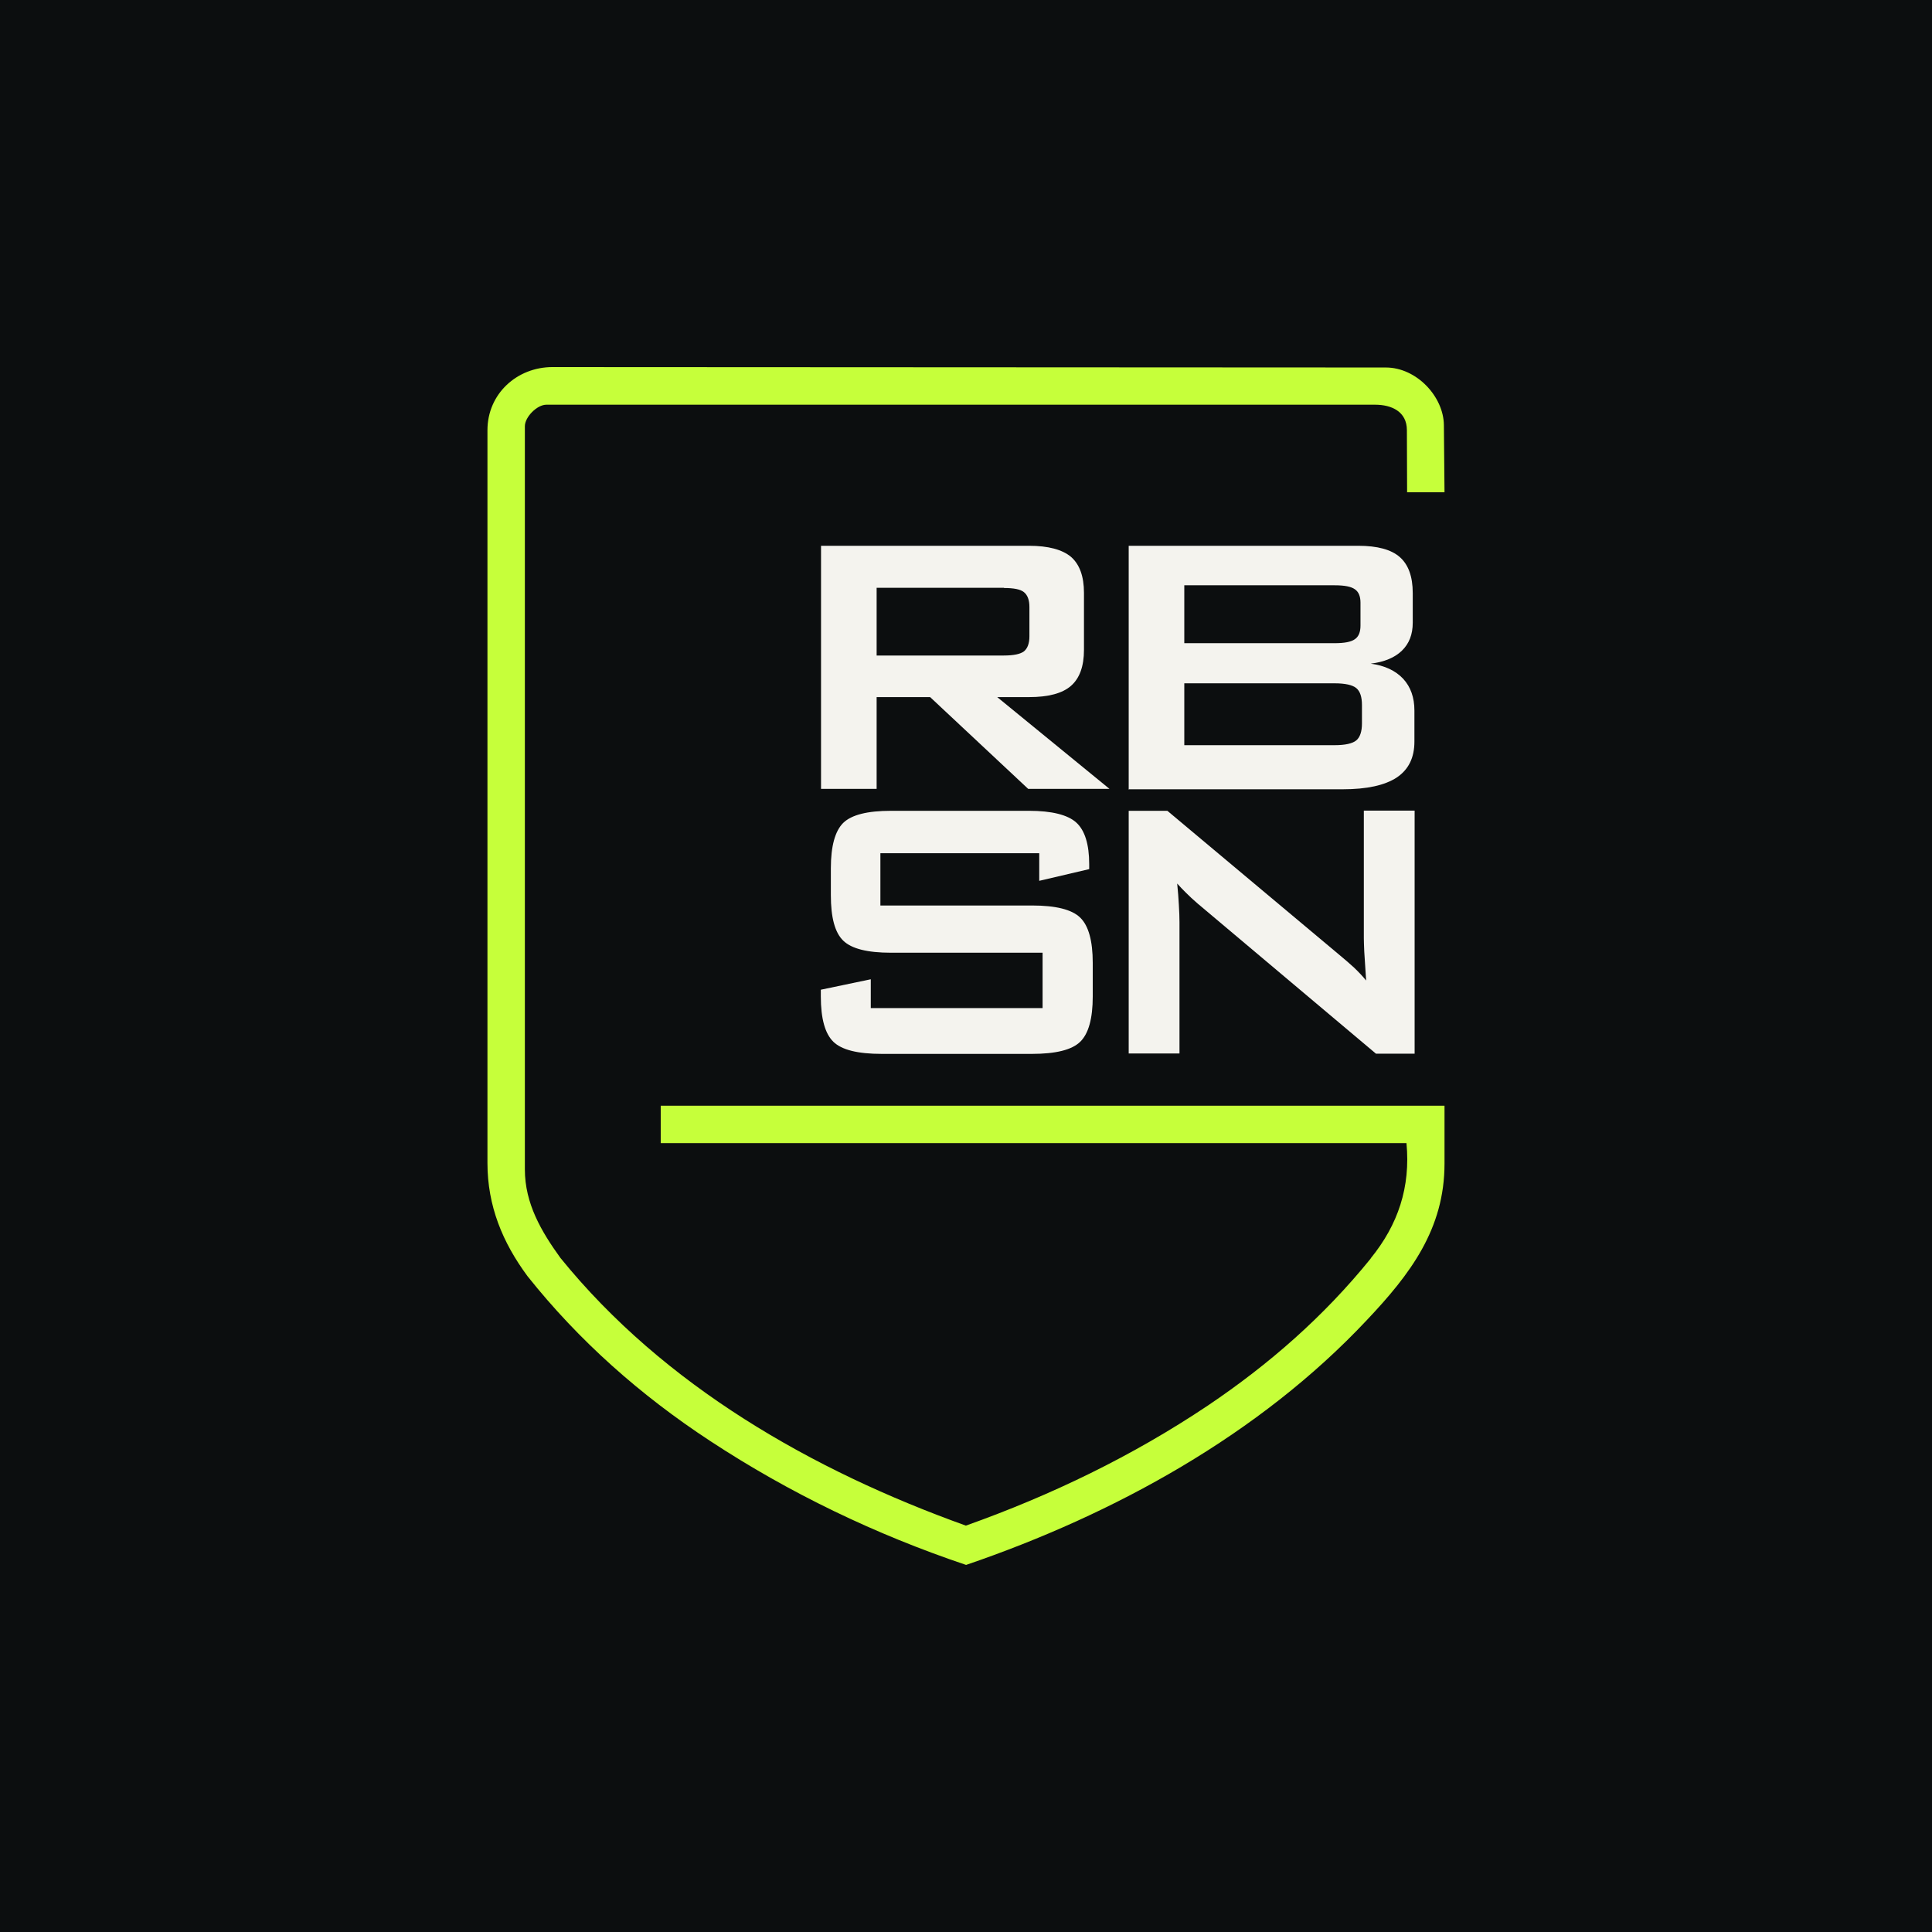
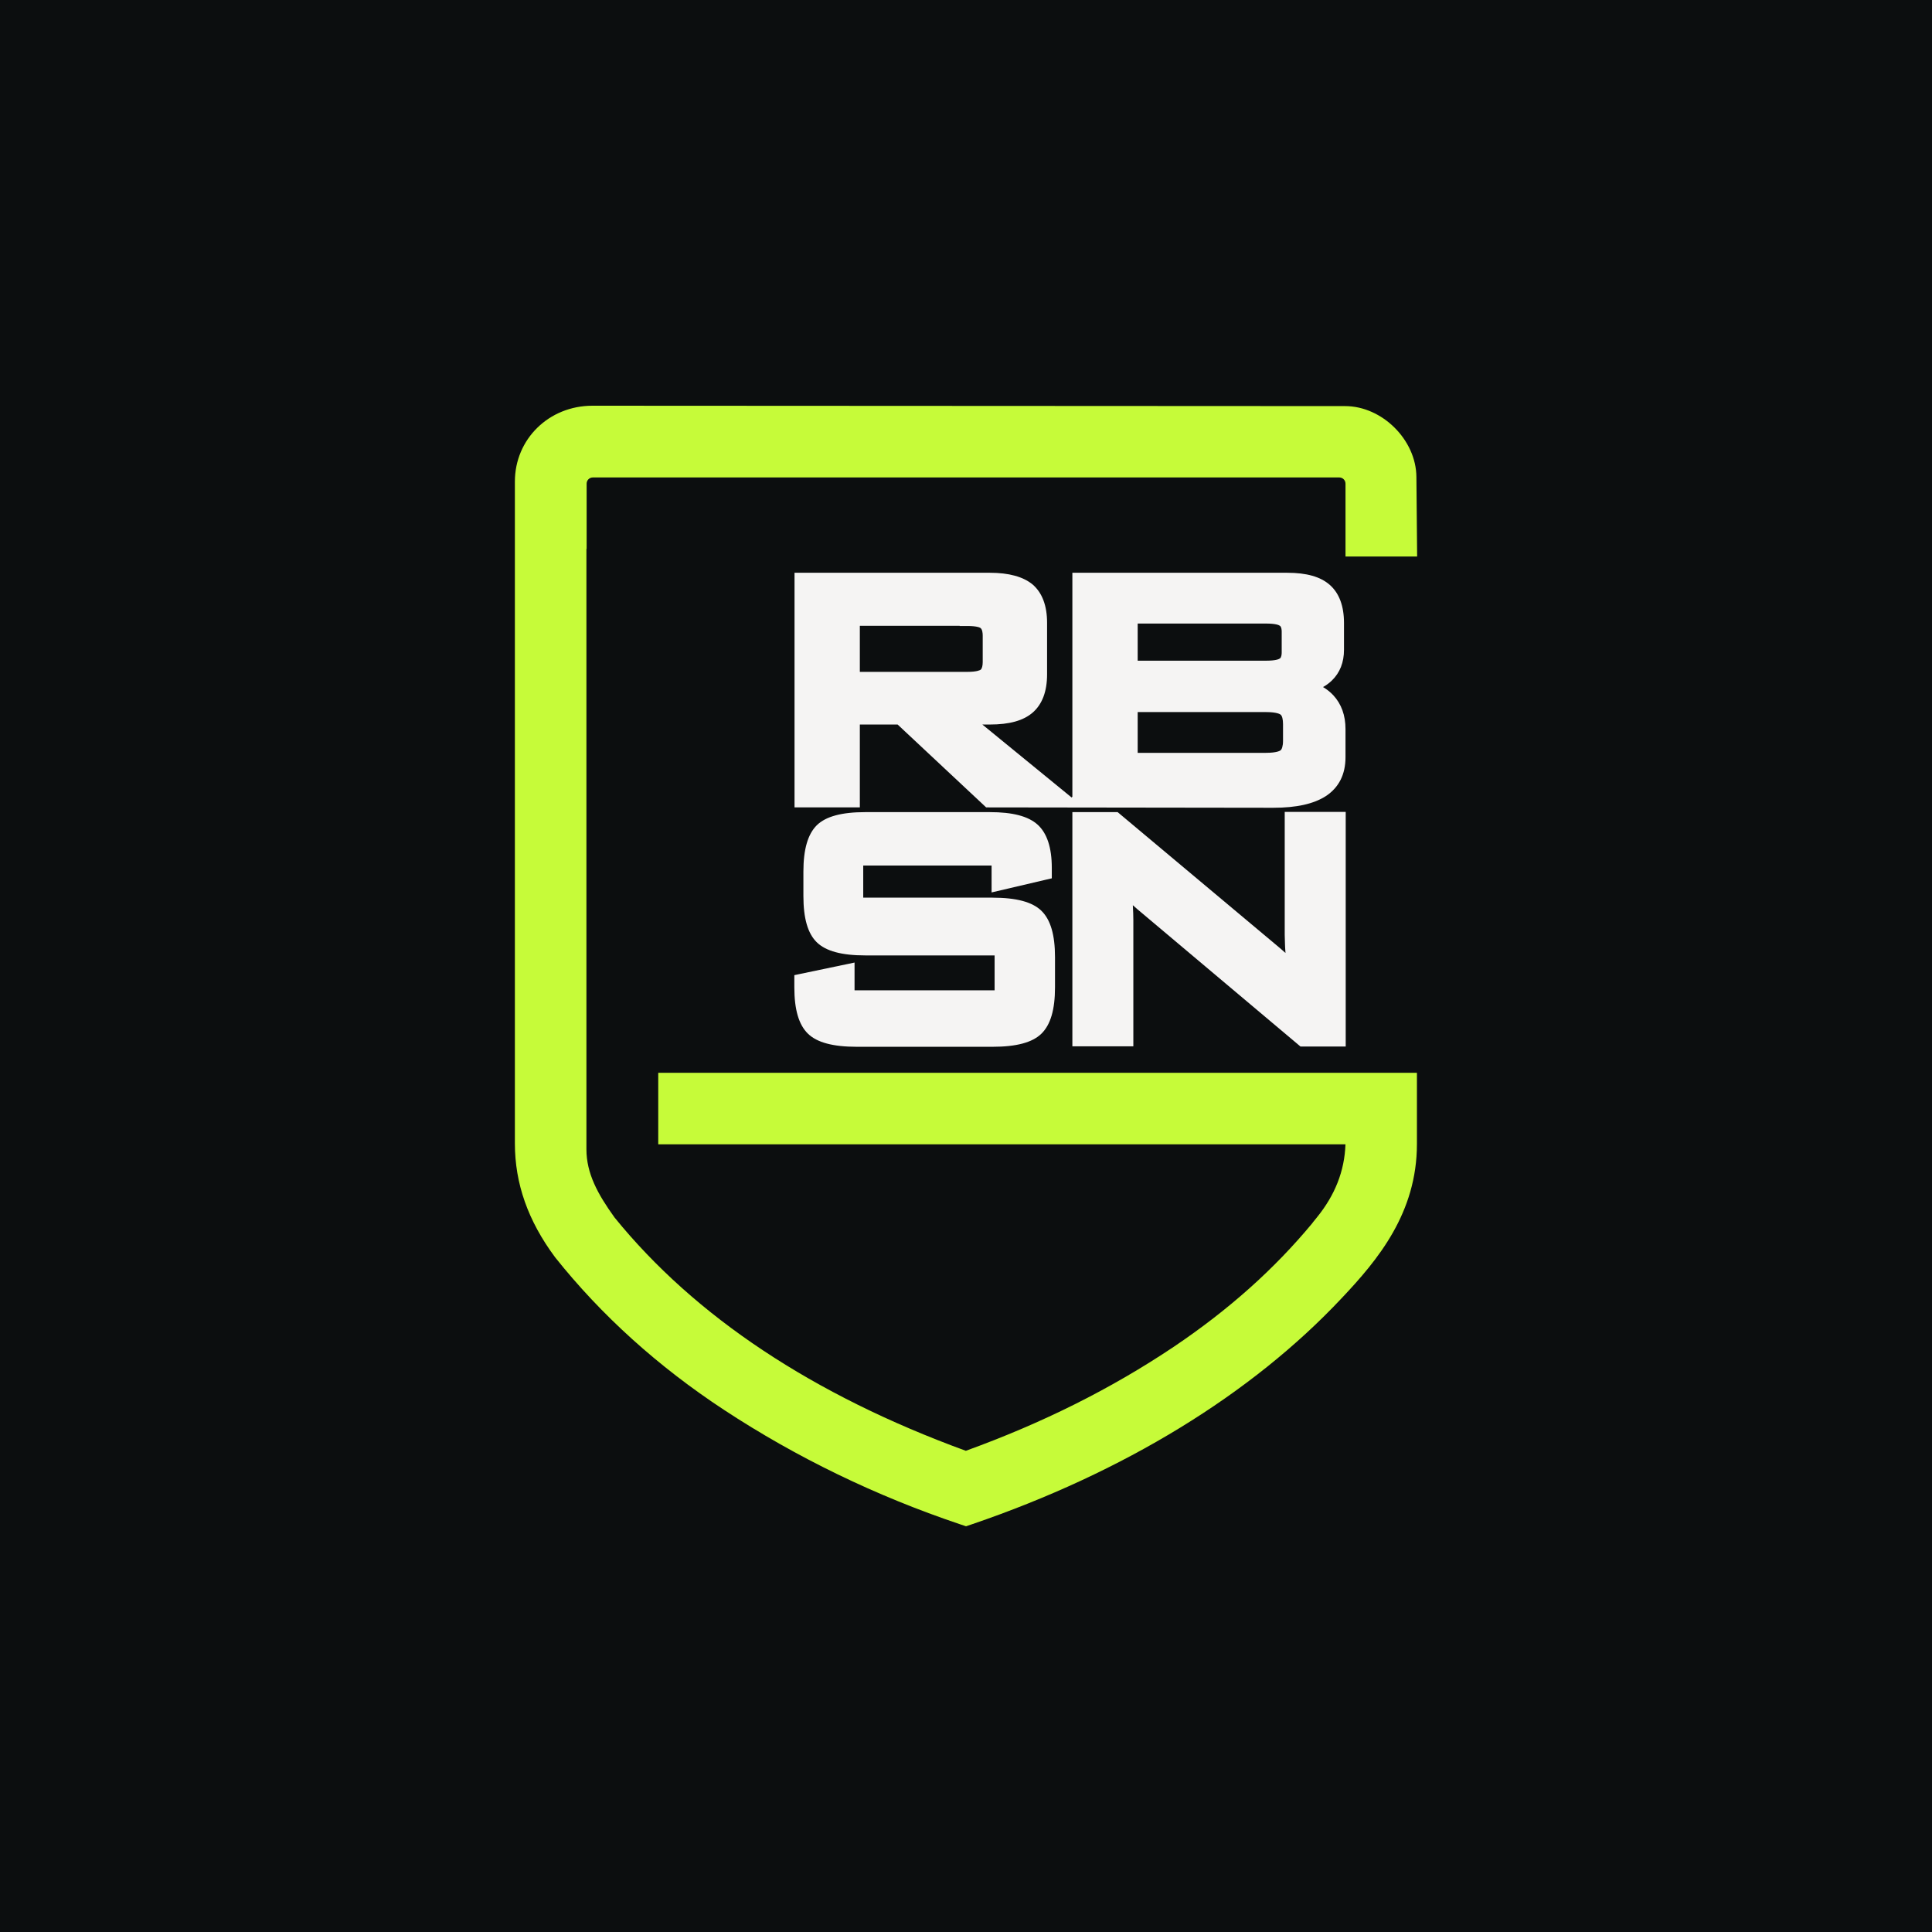
- <svg xmlns="http://www.w3.org/2000/svg" width="512" height="512" viewBox="0 0 512 512">
-   <rect width="512" height="512" fill="#0c0e0f" />
-   <g transform="translate(129.18,97.28) scale(0.5539)">
-     <path d="M422.6,426.4c13.1-16.1,19.1-34.1,17.1-55.1H82.9s0-17.9,0-17.9h375s0,27.7,0,27.7c0,31.3-16.4,52.9-37.1,74.8-51.4,54.8-120.9,93-191.8,117.2-43.4-14.6-84.4-34.3-122.6-59.4-33.2-21.8-62.6-47.8-87.2-78.7C7.2,418.8,0,401.3,0,380.8V30.2C0,12.8,14.1,0,31.1,0l398.7.2c14.8,0,27.7,14,27.8,27.6l.3,32.1h-17.9s-.1-29.7-.1-29.7c0-8.9-7.3-12.2-15.2-12.2H28.2c-4.5,0-10.3,5.9-10.3,10.3v355.6c0,16.3,7.9,29.7,17,42.3,49.5,61.1,120.4,101.7,194,128.1,41-14.6,79.7-33.3,115.7-57.4,29.4-19.8,55.5-42.6,78-70.4Z" fill="#c6ff3a" />
-     <path d="M159.6,201.8v-116.3h99.5c9.2,0,15.9,1.8,20.1,5.3,4.1,3.6,6.2,9.3,6.2,17.2v27.3c0,7.9-2.1,13.6-6.2,17.2-4.1,3.6-10.8,5.4-20.1,5.4h-15.2l53.7,43.9h-38.9l-46.9-43.9h-25.6v43.9h-26.6ZM247.1,105.6h-60.9v32.4h60.9c4.7,0,7.9-.7,9.6-2,1.7-1.4,2.6-3.8,2.6-7.2v-14c0-3.4-.9-5.7-2.6-7.1-1.7-1.4-4.9-2-9.6-2Z" fill="#f4f3ee" />
-     <path d="M306.8,201.8v-116.3h109.8c9.2,0,15.8,1.8,19.9,5.4,4.1,3.6,6.2,9.3,6.2,17.2v14.2c0,5.6-1.7,10-5.2,13.4-3.4,3.3-8.4,5.4-14.9,6.2,6.7.9,11.8,3.3,15.5,7.2,3.6,3.9,5.4,9,5.4,15.2v14.9c0,7.7-2.8,13.4-8.5,17.2-5.7,3.7-14.2,5.6-25.8,5.6h-102.6ZM405.3,104.4h-71.9v27.7h71.9c4.7,0,7.9-.6,9.7-1.9,1.8-1.2,2.7-3.4,2.7-6.5v-11c0-3-.9-5.2-2.7-6.4-1.8-1.3-5-1.9-9.7-1.9ZM405.3,151.3h-71.9v29.6h71.9c5.1,0,8.6-.8,10.4-2.3,1.8-1.5,2.7-4.3,2.7-8.1v-8.8c0-3.9-.9-6.6-2.7-8.1-1.8-1.5-5.3-2.3-10.4-2.3Z" fill="#f4f3ee" />
-     <path d="M264.2,232.6h-76.2v25h72.5c11.4,0,19.1,1.9,23.1,5.8,4,3.9,6,11.1,6,21.7v16c0,10.6-2,17.8-6,21.7-4,3.9-11.7,5.8-23.1,5.8h-71.9c-11.4,0-19.1-1.9-23.1-5.8-4-3.9-6-11.1-6-21.7v-3.2l23.9-5v13.8h82.2v-26.5h-72.5c-11.3,0-18.9-1.9-22.9-5.8-4-3.9-5.9-11.1-5.9-21.7v-12.9c0-10.6,2-17.8,5.9-21.7,4-3.9,11.6-5.8,22.9-5.8h66c10.9,0,18.5,1.9,22.6,5.6,4.1,3.7,6.2,10.4,6.2,19.9v2.4l-23.9,5.6v-13.2Z" fill="#f4f3ee" />
-     <path d="M306.8,328.6v-116.3h18.5l81.9,68.6c2.8,2.3,5.2,4.4,7.4,6.4,2.1,2,4.1,4.1,5.8,6.2-.4-6.5-.7-11.2-.9-13.9-.1-2.7-.2-4.8-.2-6.3v-61.1h24.3v116.3h-18.5l-85.4-71.9c-2.1-1.8-3.9-3.5-5.4-5-1.5-1.5-3-3-4.3-4.5.4,3.6.6,7,.8,10.2.2,3.2.3,6,.3,8.3v62.8h-24.3Z" fill="#f4f3ee" />
+ <svg xmlns="http://www.w3.org/2000/svg" viewBox="0 0 1024 1024">
+   <rect width="1024" height="1024" fill="#0c0e0f" />
+   <g transform="translate(272.90 215.04) scale(1.00044)">
+     <path fill="#f5f4f3" d="M178.75,212.8h4v-43.9h20.02l45.75,42.82,1.15,1.08,152.08.2c12.35,0,21.5-2.04,27.98-6.24,6.86-4.57,10.32-11.48,10.32-20.56v-14.9c0-7.24-2.17-13.27-6.46-17.91l-.02-.02-.02-.02c-1.58-1.67-3.38-3.1-5.4-4.3,1.75-.99,3.32-2.15,4.69-3.48,4.26-4.13,6.41-9.61,6.41-16.27v-14.2c0-9-2.54-15.8-7.56-20.21-4.9-4.3-12.27-6.39-22.54-6.39h-113.8v118.64l-.41.41-2.26-1.85-45.02-36.8h3.99c10.4,0,17.84-2.09,22.74-6.39,5.02-4.41,7.56-11.2,7.56-20.21v-27.3c0-9-2.54-15.8-7.56-20.21l-.04-.03-.04-.03c-4.96-4.13-12.58-6.23-22.66-6.23h-103.5v124.3h30.6ZM329.95,115.4h67.9c5.21,0,6.88.8,7.36,1.14l.06.04.06.04c.83.55.92,2.33.92,3.07v11c0,.77-.09,2.62-.92,3.17l-.06.04-.06.04c-.48.34-2.14,1.14-7.36,1.14h-67.9v-19.7ZM329.95,162.3h67.9c5.89,0,7.56,1.14,7.84,1.37.8.67,1.26,2.5,1.26,5.03v8.8c0,2.93-.65,4.52-1.26,5.03-.28.23-1.95,1.37-7.84,1.37h-67.9v-21.6ZM182.75,116.6h52.9v.1h4c5.46,0,6.84.91,7.06,1.09.94.78,1.14,2.61,1.14,4.01v14c0,1.99-.38,3.43-1.08,4.06-.39.26-2.05,1.14-7.12,1.14h-56.9v-24.4Z" />
+     <path fill="#f5f4f3" d="M253.05,260.6h-68.5v-17h68v14.25l4.91-1.15,23.9-5.6,3.09-.72v-5.57c0-10.67-2.53-18.37-7.52-22.87-4.94-4.46-13.21-6.63-25.28-6.63h-66c-12.5,0-20.91,2.27-25.69,6.94l-.02.02-.02.02c-4.76,4.76-7.07,12.78-7.07,24.53v12.9c0,11.87,2.32,19.9,7.11,24.56,4.79,4.67,13.19,6.94,25.69,6.94h68.5v18.5h-74.2v-14.72l-4.82,1.01-23.9,5-3.18.67v6.45c0,11.8,2.36,19.84,7.21,24.56,4.79,4.67,13.26,6.94,25.89,6.94h71.9c12.64,0,21.11-2.27,25.89-6.94,4.85-4.73,7.21-12.76,7.21-24.56v-16c0-11.8-2.36-19.84-7.21-24.56-4.79-4.67-13.26-6.94-25.89-6.94Z" />
+     <path fill="#f5f4f3" d="M436.15,215.2h-28.3v65.1c0,1.23.06,2.74.13,4.66l.07,1.79v.07s0,.07,0,.07c.06.8.13,1.8.21,3.03-1.98-1.77-3.95-3.45-5.98-5.12l-81.87-68.58-1.11-.93h-23.95v124.1h32.3v-66.8c0-2.26-.09-4.94-.27-7.97.75.68,1.5,1.35,2.27,2.01l85.43,71.92,1.12.94h23.96v-124.3h-4Z" />
+     <path fill="#c6fb39" d="M85.16,353.4h-9.21v37.9h364.08c-.49,14.12-5.5,26.88-15.19,38.79l-2.24,2.76v.08c-20.3,24.51-44.4,46.02-73.59,65.68-33.16,22.2-69.22,40.24-110.1,55.06-80.9-29.53-143.49-71.09-186.07-123.55-8.98-12.46-14.94-23.41-14.94-36.22V75.84h.11v-34.55c0-1.82,1.47-3.29,3.29-3.29h395.46c1.82,0,3.29,1.47,3.29,3.29v38.61h37.95l-.09-10.09-.3-32.1c-.14-19.62-18.16-37.51-37.8-37.51L41.11,0h0C18.05,0,0,17.66,0,40.2v350.6c0,21.25,6.92,40.93,21.16,60.15l.1.14.11.14c24.4,30.64,54.52,57.84,89.53,80.83,38.29,25.16,80.31,45.52,124.9,60.52l3.21,1.08,3.21-1.09c80.33-27.42,148.05-68.85,195.86-119.82,19.25-20.36,39.81-45.17,39.81-81.64v-37.7H85.16Z" />
  </g>
</svg>
